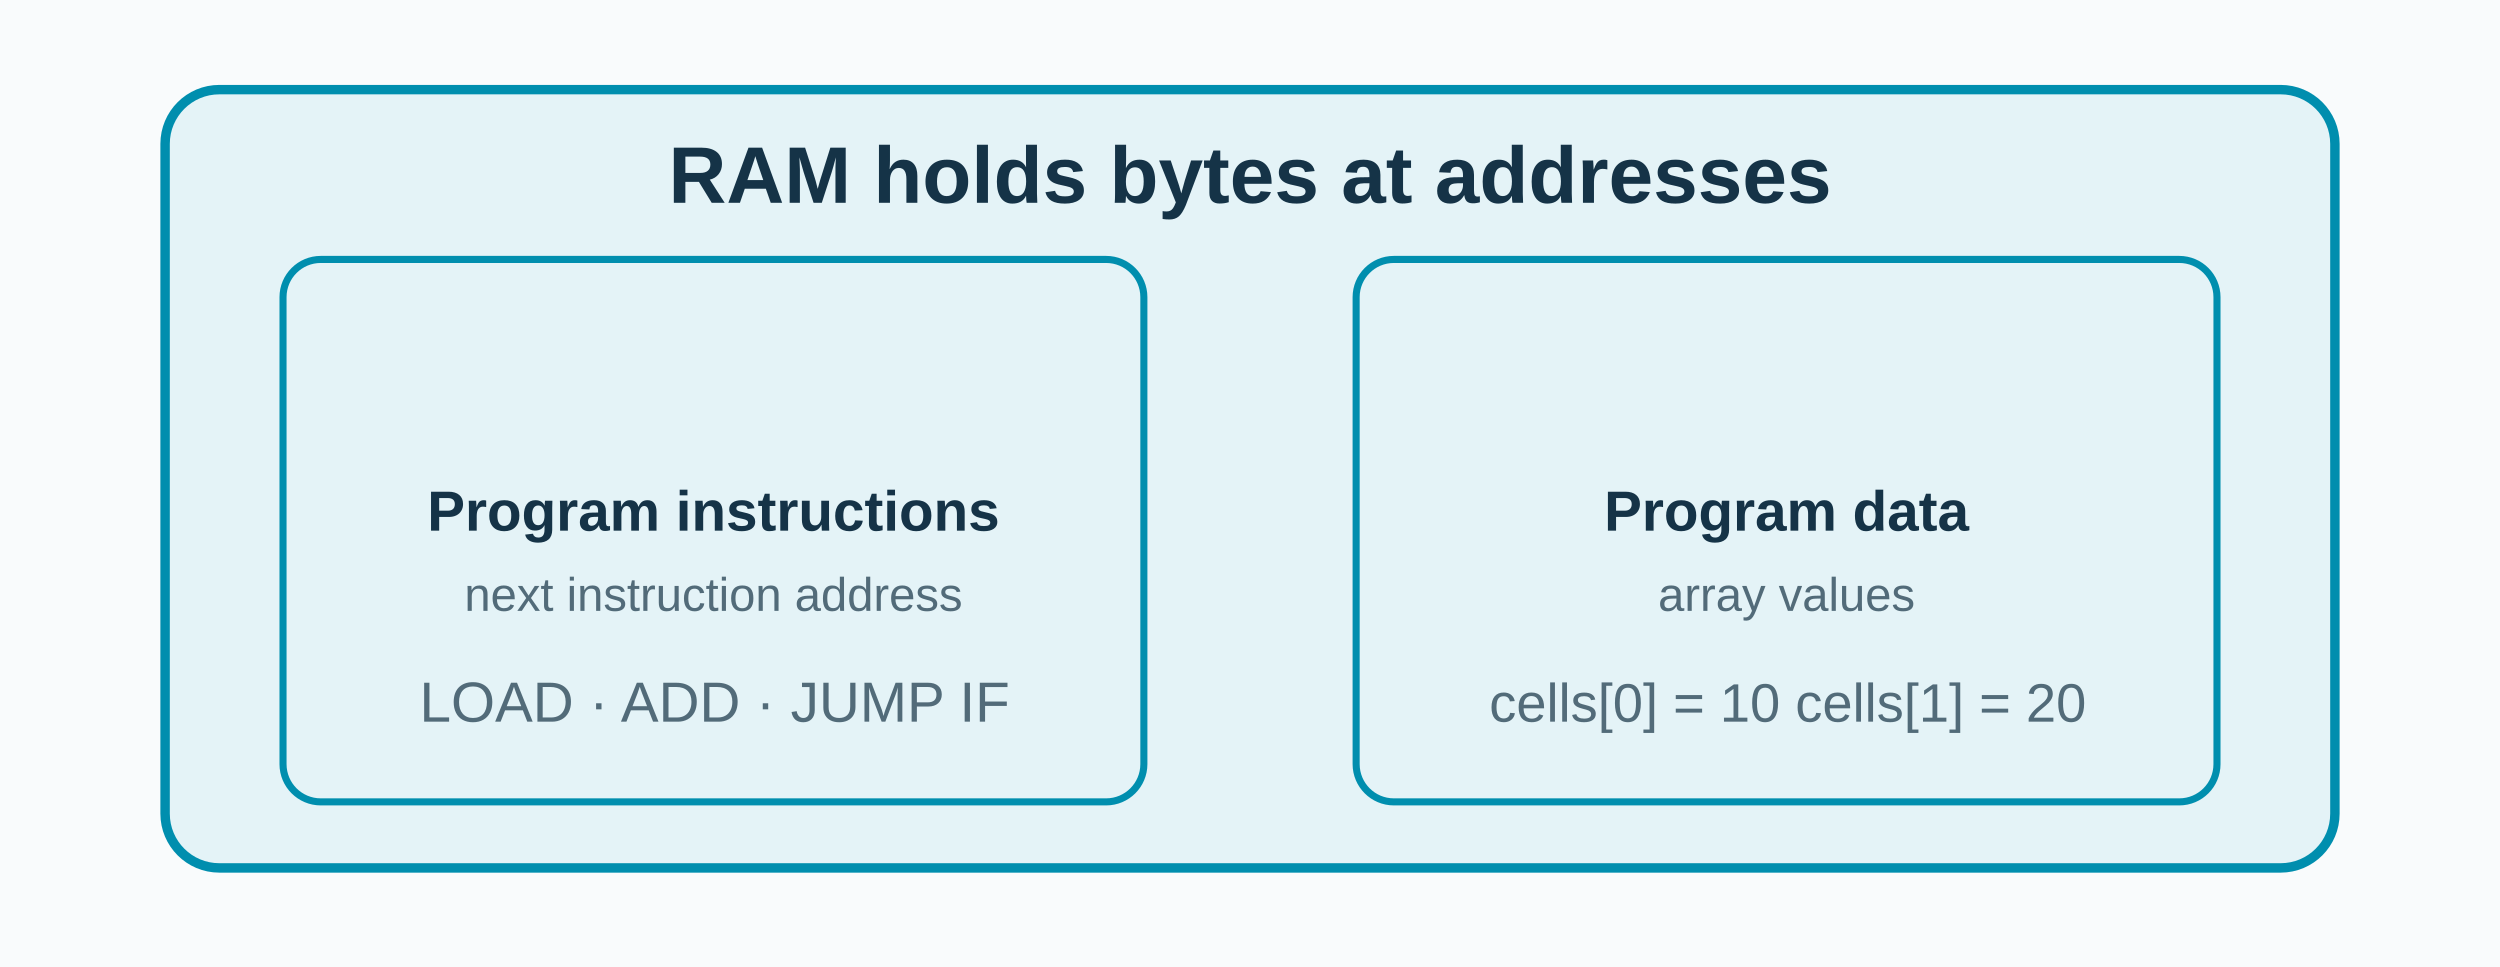
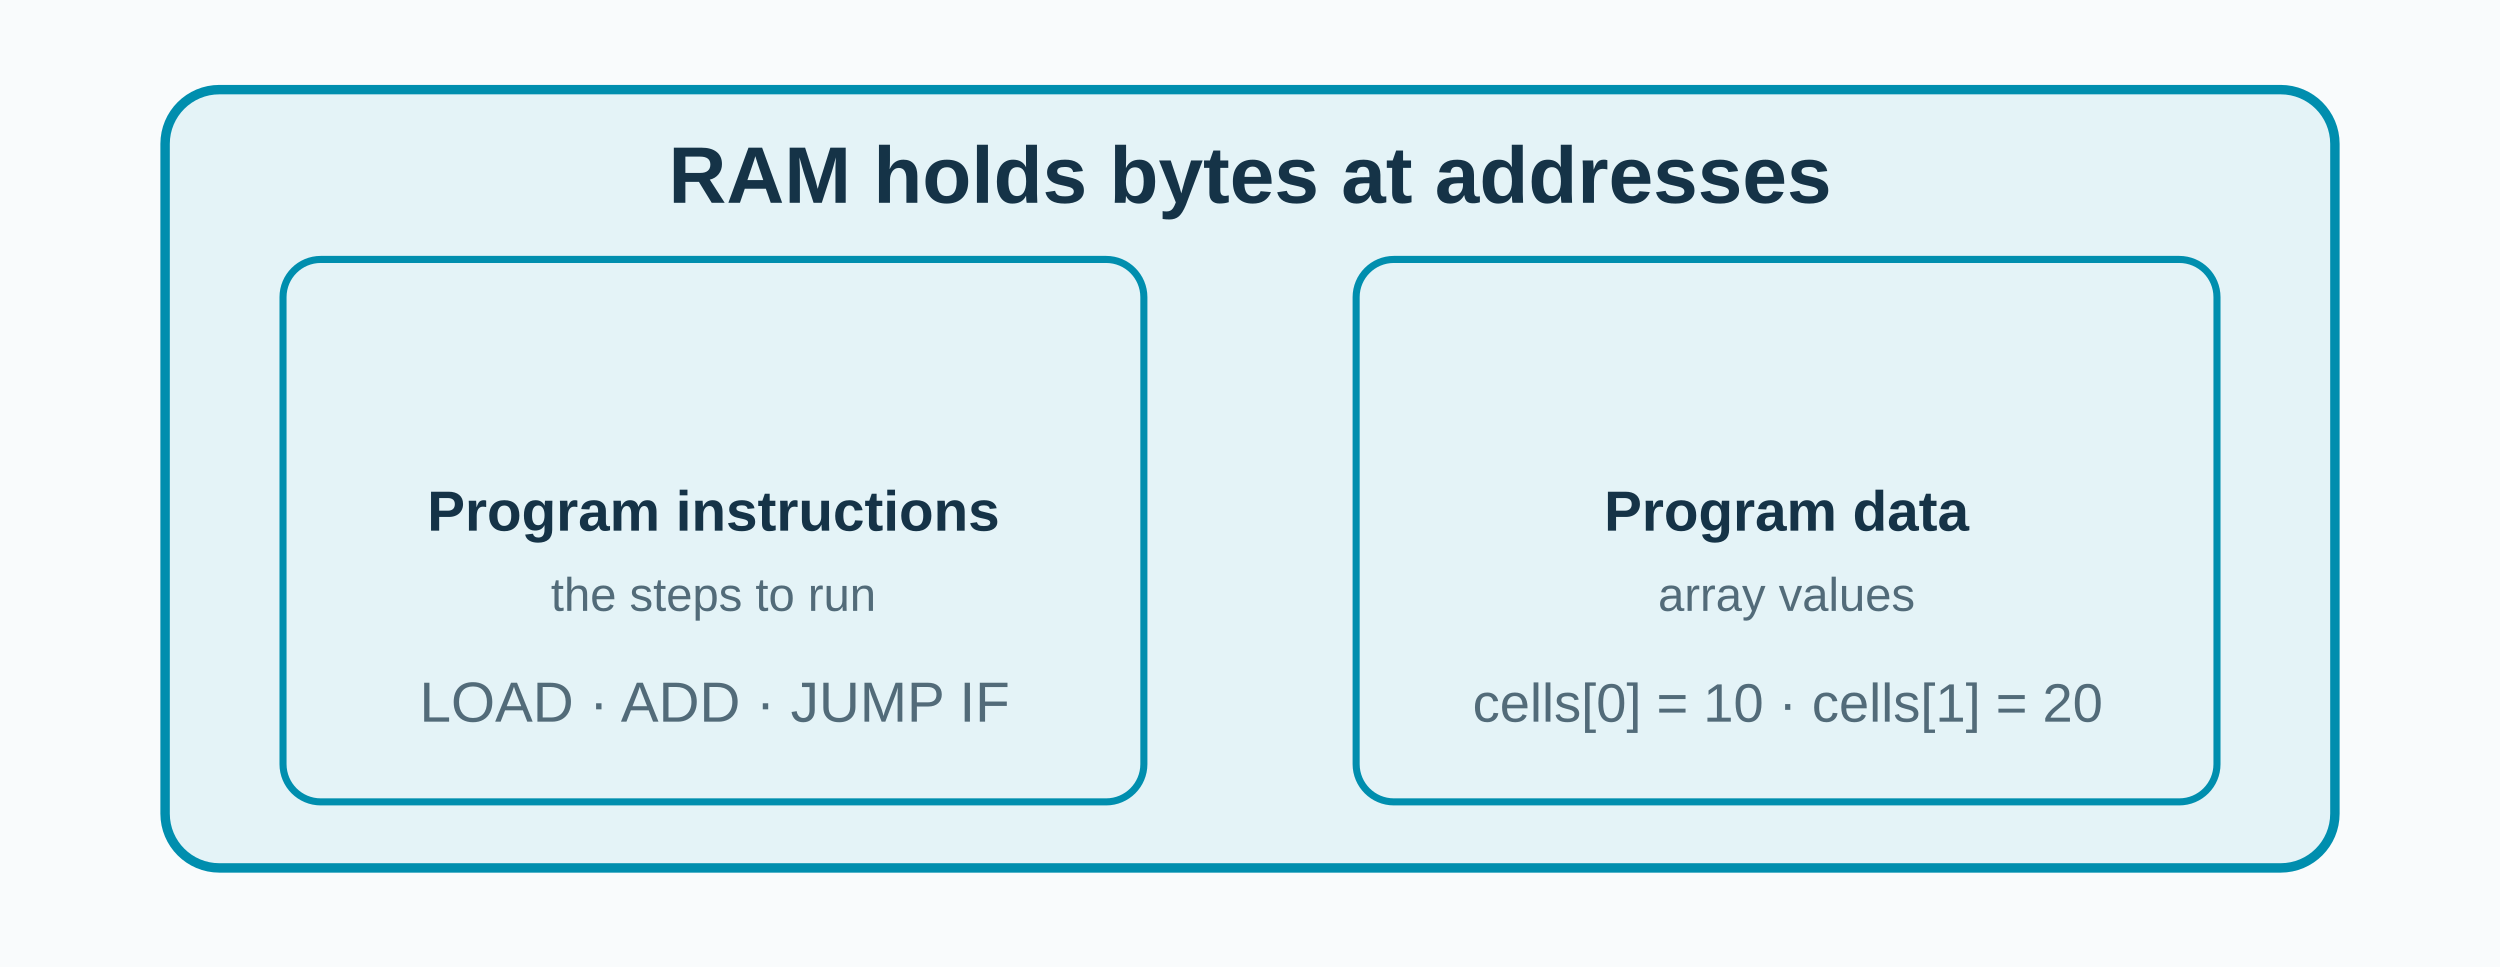
<svg xmlns="http://www.w3.org/2000/svg" width="1060" height="410" viewBox="0 0 1060 410" role="img">
  <rect width="1060" height="410" fill="#f9fbfc" />
  <defs>
    <marker id="arrow" markerWidth="10" markerHeight="10" refX="8" refY="5" orient="auto">
      <path d="M0,0 L10,5 L0,10 Z" fill="#008eae" />
    </marker>
  </defs>
  <rect x="70" y="38" width="920" height="330" rx="23" fill="#e4f3f7" stroke="#008eae" stroke-width="4" />
  <text x="530" y="86" fill="#153347" font-family="Arial,sans-serif" font-weight="bold" font-size="34" text-anchor="middle">RAM holds bytes at addresses</text>
  <rect x="120" y="110" width="365" height="230" rx="16" fill="#e4f3f7" stroke="#008eae" stroke-width="3" />
  <text x="302.5" y="225.0" fill="#153347" font-family="Arial,sans-serif" font-weight="bold" font-size="24" text-anchor="middle">Program instructions</text>
-   <text x="302.5" y="259.0" fill="#526b79" font-family="Arial,sans-serif" font-weight="normal" font-size="20" text-anchor="middle">next instruction address</text>
+   <text x="302.5" y="259.0" fill="#526b79" font-family="Arial,sans-serif" font-weight="normal" font-size="20" text-anchor="middle">the steps to run</text>
  <text x="303" y="306" fill="#526b79" font-family="Arial,sans-serif" font-weight="normal" font-size="24" text-anchor="middle">LOAD  ·  ADD  ·  JUMP IF</text>
  <rect x="575" y="110" width="365" height="230" rx="16" fill="#e4f3f7" stroke="#008eae" stroke-width="3" />
  <text x="757.5" y="225.0" fill="#153347" font-family="Arial,sans-serif" font-weight="bold" font-size="24" text-anchor="middle">Program data</text>
  <text x="757.5" y="259.0" fill="#526b79" font-family="Arial,sans-serif" font-weight="normal" font-size="20" text-anchor="middle">array values</text>
-   <text x="758" y="306" fill="#526b79" font-family="Arial,sans-serif" font-weight="normal" font-size="23" text-anchor="middle">cells[0] = 10     cells[1] = 20</text>
+   <text x="758" y="306" fill="#526b79" font-family="Arial,sans-serif" font-weight="normal" font-size="23" text-anchor="middle">cells[0] = 10  ·  cells[1] = 20</text>
</svg>
